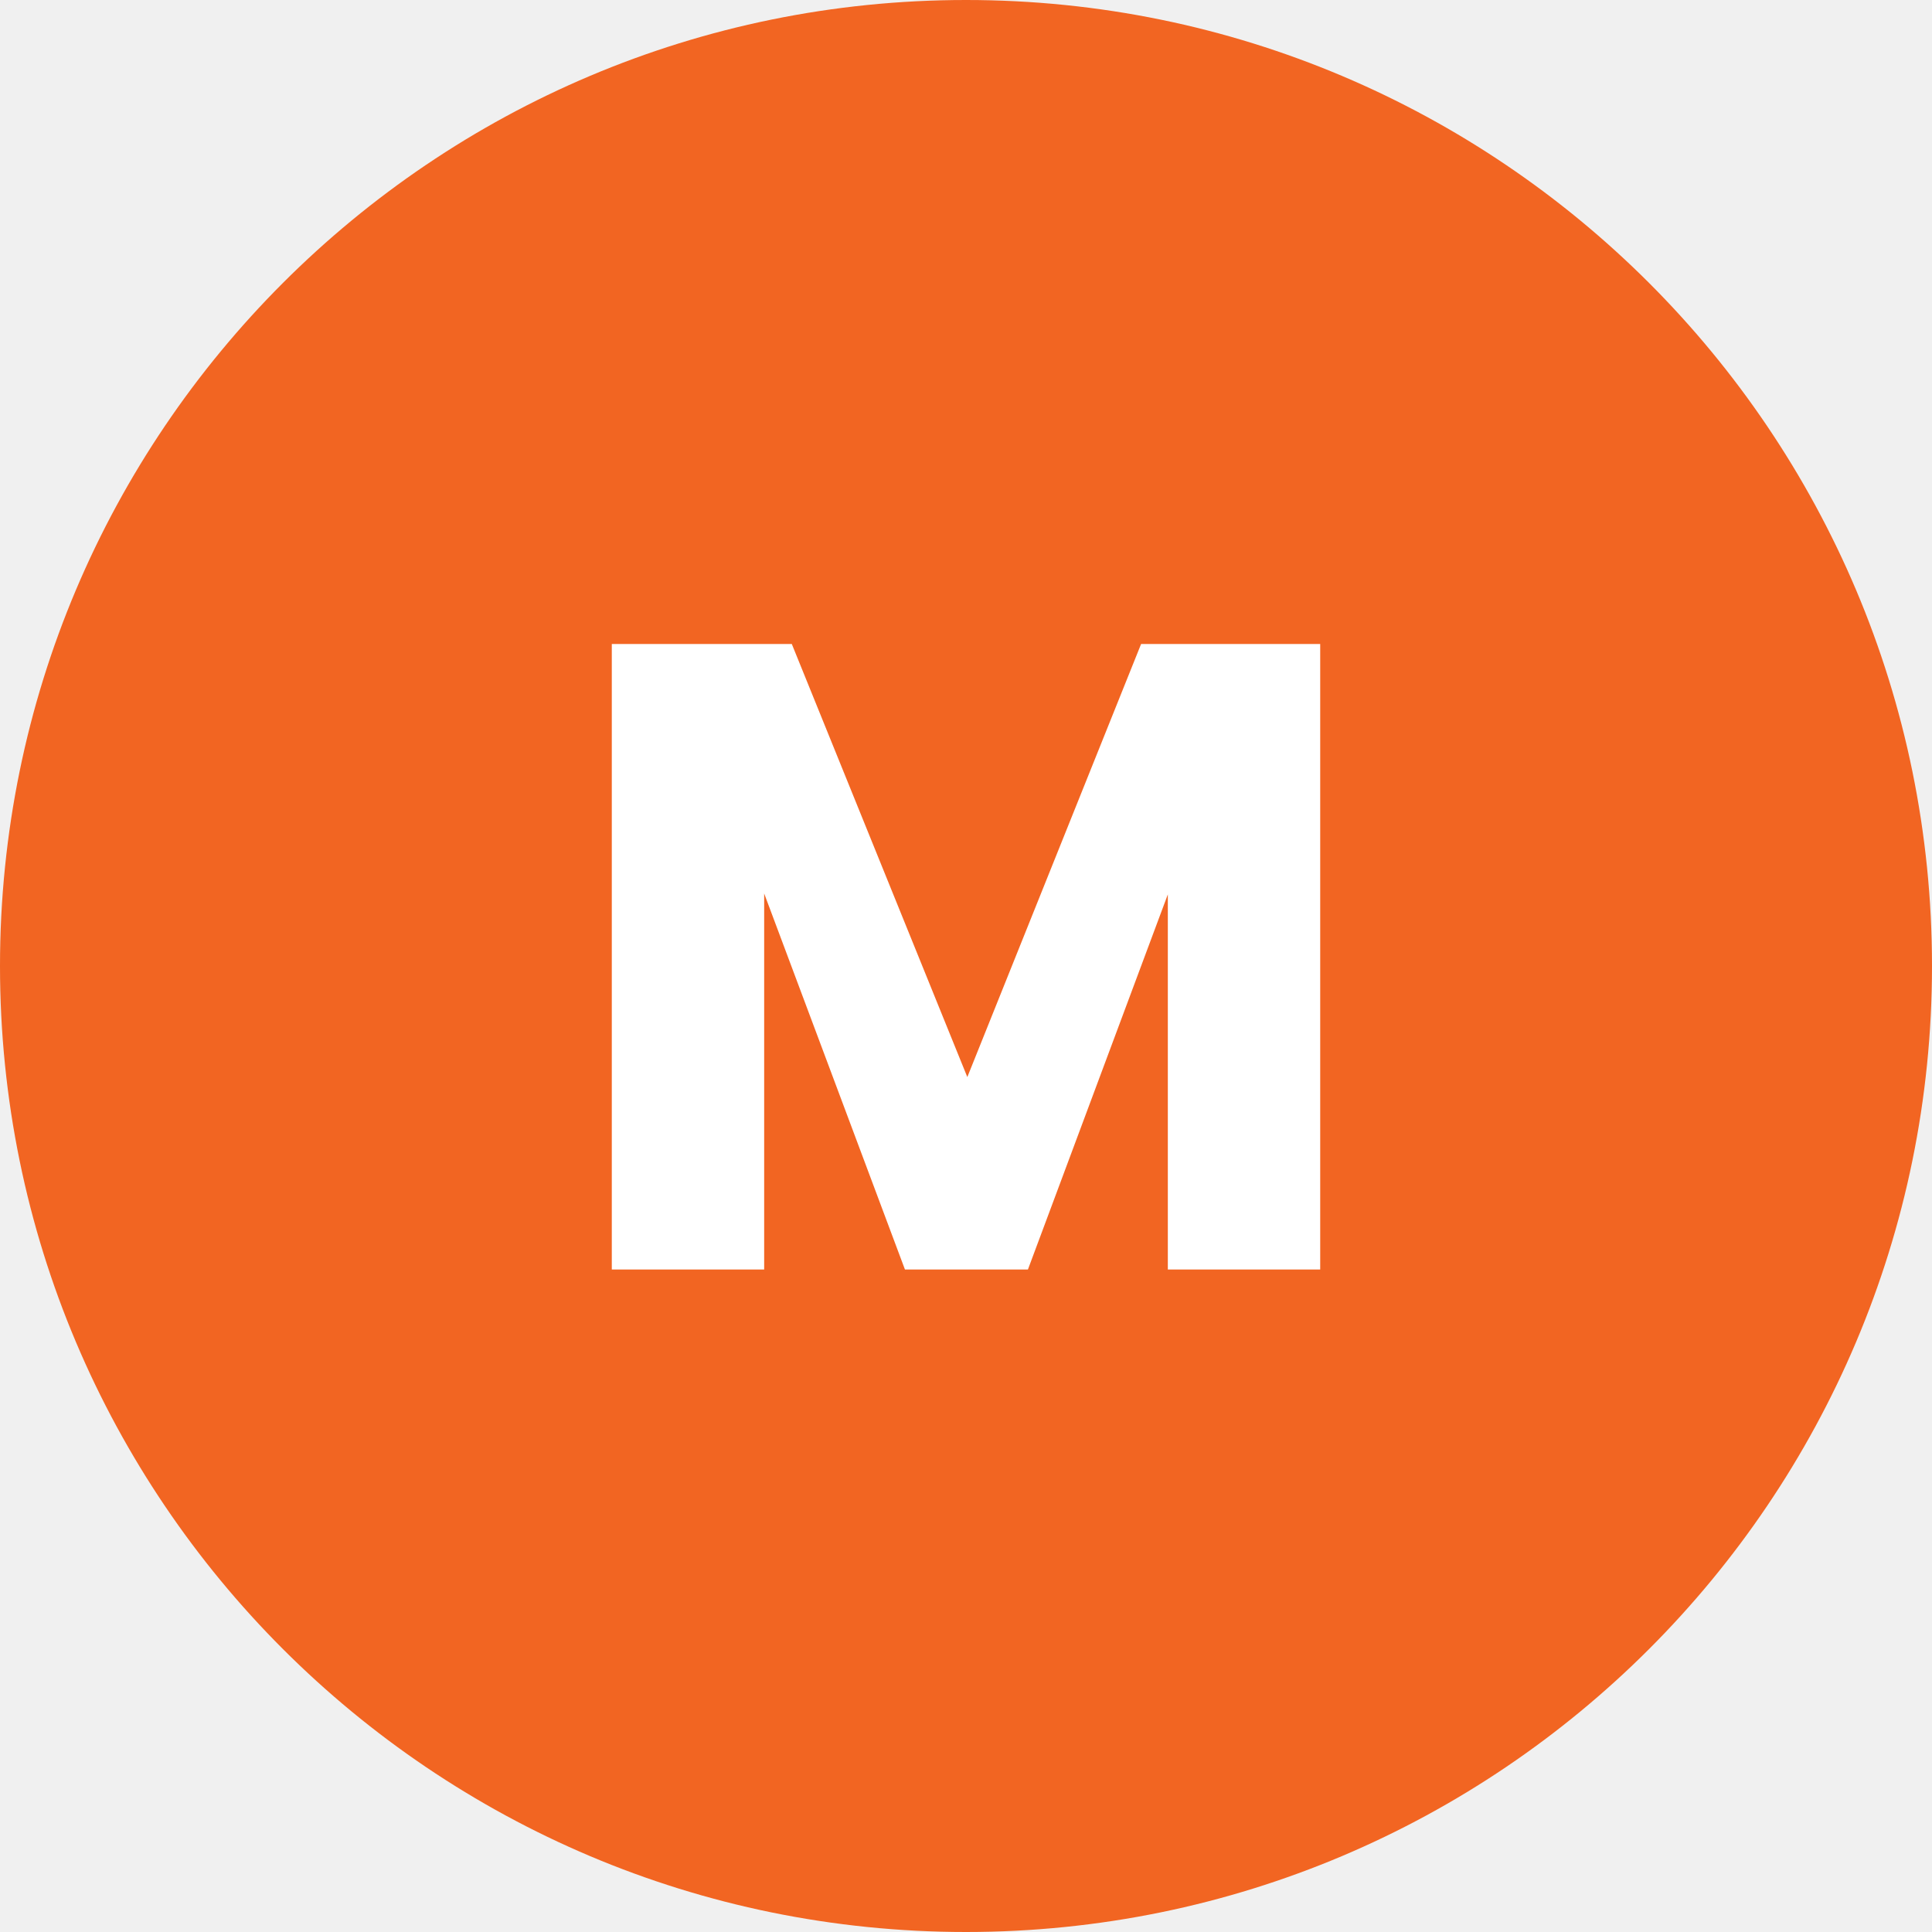
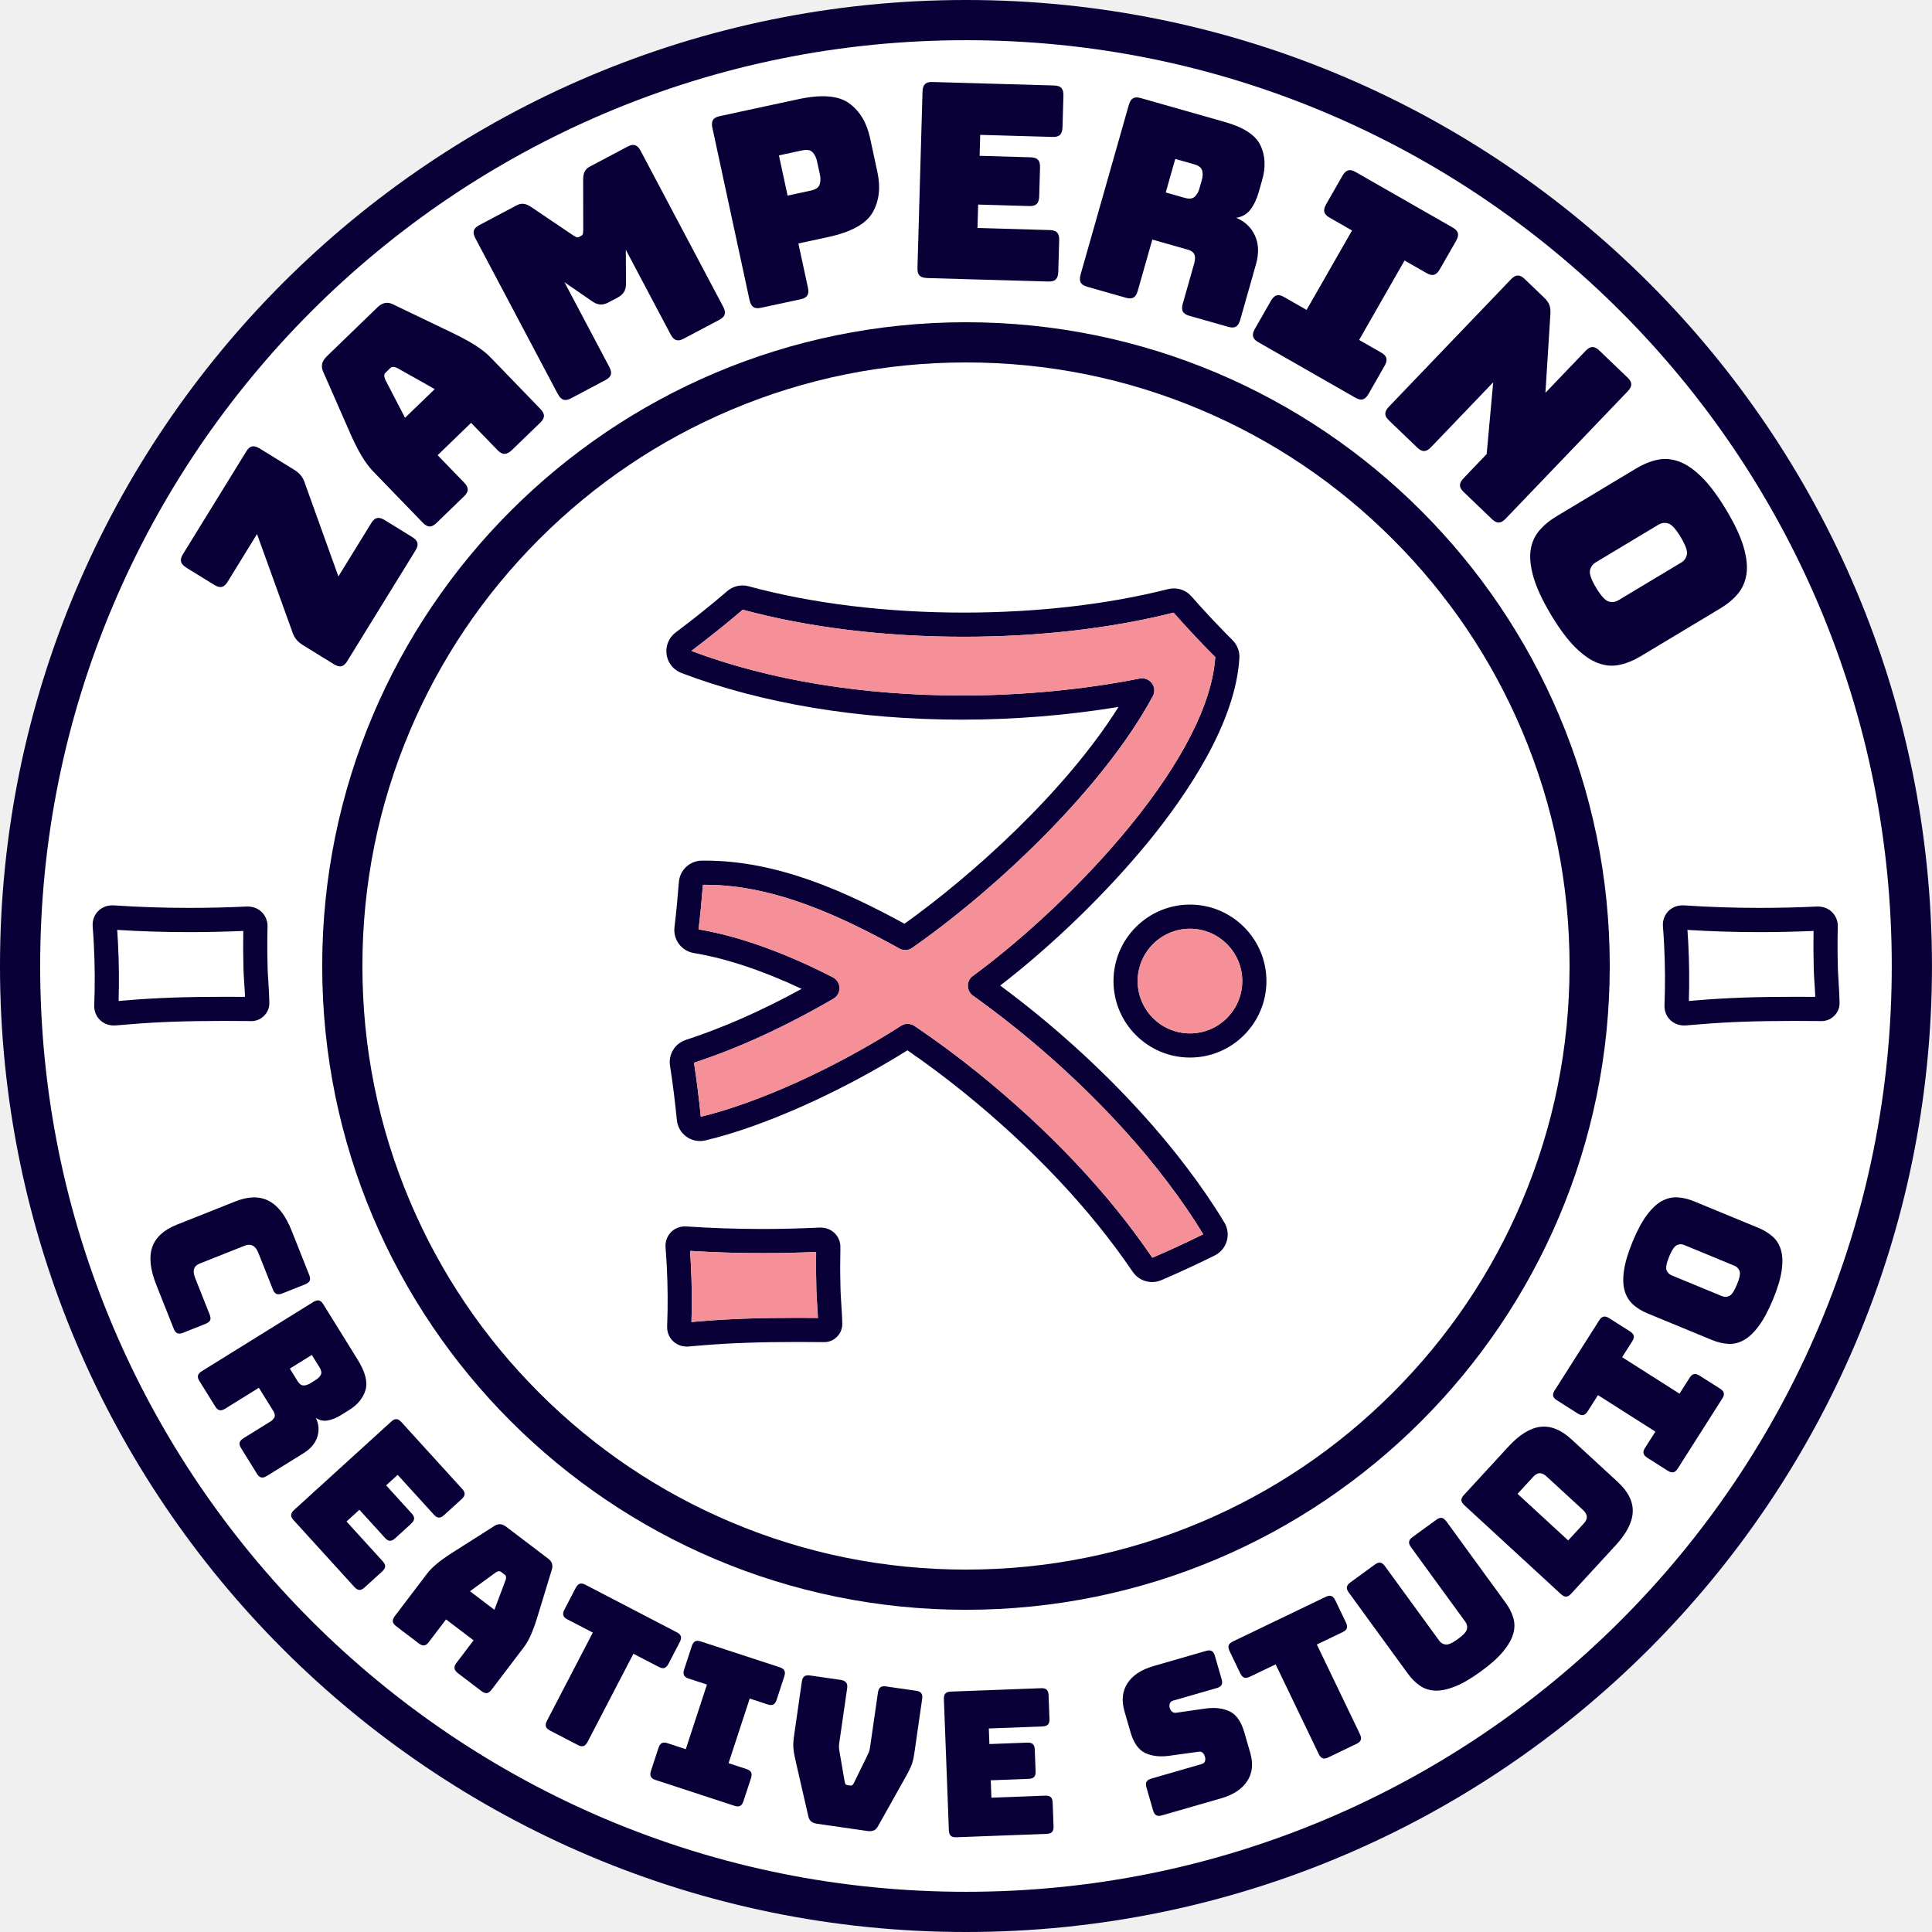
- <svg xmlns="http://www.w3.org/2000/svg" width="60" height="60" viewBox="0 0 60 60" fill="none">
-   <circle cx="30" cy="30" r="30" fill="#F26522" />
-   <path d="M41 20V39.426H36.268V27.776L31.923 39.426H28.104L23.732 27.748V39.426H19V20H24.59L30.041 33.449L35.438 20H41Z" fill="white" />
+ <svg xmlns="http://www.w3.org/2000/svg" id="Layer_2" data-name="Layer 2" viewBox="0 0 520.46 520.47">
+   <defs>
+     <style>
+       .cls-1 {
+         fill: #fff;
+       }
+ 
+       .cls-2 {
+         fill: #080037;
+       }
+ 
+       .cls-3 {
+         fill: #f59098;
+       }
+     </style>
+   </defs>
+   <g id="Layer_4" data-name="Layer 4">
+     <g>
+       <path class="cls-1" d="M490.81,162.84c-12.61-29.79-30.66-56.55-53.65-79.55-22.98-22.99-49.74-41.02-79.53-53.63-30.84-13.05-63.62-19.65-97.4-19.65s-66.56,6.6-97.4,19.65c-29.79,12.61-56.55,30.64-79.55,53.63-22.97,23-41.02,49.76-53.63,79.55-13.05,30.84-19.65,63.61-19.65,97.4s6.6,66.56,19.65,97.4c12.61,29.79,30.66,56.55,53.63,79.53,23,22.99,49.76,41.04,79.55,53.63,30.84,13.05,63.61,19.67,97.4,19.67s66.56-6.62,97.4-19.67c29.79-12.59,56.55-30.64,79.53-53.63,22.99-22.98,41.04-49.74,53.65-79.53,13.03-30.84,19.65-63.62,19.65-97.4s-6.62-66.56-19.65-97.4ZM186.12,340.61c-.07-1.24-.14-2.45-.22-3.63,6.3.4,12.83.61,19.44.61,4.79,0,9.67-.11,14.52-.32-.05,3.34-.04,6.18.04,8.84,0,1.89.13,3.78.25,5.61.07,1.14.15,2.24.19,3.32-1.99-.02-3.84-.03-5.6-.03-10.25,0-18.44.29-25.79.91-.96.07-1.84.15-2.67.22.16-5.2.11-10.42-.16-15.53ZM186.96,286.29c11.92-3.89,24.56-9.69,37.56-17.24,1.04-.61,1.67-1.73,1.63-2.93-.03-1.2-.71-2.29-1.77-2.83-13-6.69-25.51-11.15-36.19-12.92.46-3.85.85-7.88,1.17-12,.23-.01.46-.01.69-.01,18.7,0,36.89,8.68,52.23,17.16.48.27,1.04.42,1.6.42.67,0,1.31-.21,1.86-.59,22.54-15.75,51.32-42.82,64.82-67.79.56-1.02.53-2.23-.06-3.22-.59-1-1.68-1.61-2.83-1.61-.22,0-.44.02-.65.06-15.09,2.99-31.65,4.57-47.89,4.57-26.87,0-52.06-4.15-72.88-12.01,4.93-3.72,9.58-7.45,13.84-11.1,17.57,4.77,38.15,7.29,59.51,7.29,20.19,0,39.74-2.24,56.56-6.5,3.72,4.22,7.49,8.24,11.22,11.97-.78,12.33-8.75,28.11-23.07,45.65-11.74,14.39-27.48,29.4-42.12,40.17l-.16.11c-.84.63-1.31,1.6-1.3,2.65.02,1.04.53,2.02,1.38,2.63,14.77,10.56,28.79,23,40.55,35.98.03.04.07.08.11.11,8.31,9.14,15.89,19.14,21.37,28.19-4.51,2.23-9.12,4.36-13.7,6.33-11.88-17.46-27.72-34.25-47.07-49.89-.04-.04-.08-.07-.12-.09-5.51-4.44-11.04-8.52-16.89-12.47-.54-.37-1.18-.56-1.83-.56s-1.24.17-1.77.51c-17.8,11.4-38.45,20.77-53.97,24.51-.49-5-1.11-9.89-1.83-14.55ZM306.48,264.3c0-7.77,6.32-14.1,14.09-14.1s14.09,6.33,14.09,14.1-6.32,14.09-14.09,14.09-14.09-6.32-14.09-14.09Z" />
+       <path class="cls-2" d="M260.23,0C116.51,0,0,116.51,0,260.24s116.51,260.23,260.23,260.23,260.23-116.51,260.23-260.23S403.95,0,260.23,0ZM467.04,399.67c-8.92,13.21-19.17,25.63-30.46,36.92s-23.71,21.54-36.92,30.46c-13.33,9.01-27.58,16.75-42.36,23-30.74,13-63.4,19.59-97.07,19.59s-66.34-6.59-97.08-19.59c-14.77-6.25-29.03-13.99-42.36-23-13.21-8.92-25.63-19.17-36.92-30.46s-21.53-23.71-30.46-36.92c-9-13.33-16.74-27.58-22.99-42.36-13-30.74-19.6-63.4-19.6-97.07s6.6-66.34,19.6-97.08c6.25-14.77,13.99-29.03,22.99-42.36,8.93-13.21,19.17-25.63,30.46-36.92s23.71-21.54,36.92-30.46c13.33-9.01,27.59-16.74,42.36-22.99,30.74-13,63.4-19.6,97.08-19.6s66.33,6.6,97.07,19.6c14.78,6.25,29.03,13.98,42.36,22.99,13.21,8.92,25.63,19.17,36.92,30.46s21.54,23.71,30.46,36.92c9.01,13.33,16.75,27.59,23,42.36,13,30.74,19.59,63.4,19.59,97.08s-6.59,66.33-19.59,97.07c-6.25,14.78-13.99,29.03-23,42.36Z" />
+       <path class="cls-2" d="M50.15,152.9l7.56,4.66c.79.49,1.47.67,2.03.55.56-.12,1.08-.57,1.55-1.33l7.95-12.91,9.39,26.01c.26.88.62,1.63,1.07,2.24.46.61,1.08,1.16,1.87,1.65l8.37,5.16c.79.49,1.47.67,2.03.55.56-.12,1.08-.57,1.55-1.33l18.44-29.91c.47-.76.63-1.43.49-1.99-.14-.56-.61-1.08-1.4-1.57l-7.43-4.58c-.79-.49-1.47-.67-2.03-.55-.56.12-1.08.57-1.55,1.33l-8.88,14.41-8.92-24.81c-.26-.88-.62-1.63-1.07-2.24-.45-.61-1.1-1.18-1.93-1.69l-9.3-5.74c-.79-.49-1.47-.67-2.03-.55-.56.12-1.08.57-1.55,1.33l-17.1,27.74c-.47.76-.63,1.43-.49,1.99.14.56.61,1.08,1.4,1.57Z" />
+       <path class="cls-2" d="M94.25,116.52c1.09,2.49,2.13,4.57,3.14,6.25,1,1.68,2.01,3.05,3.03,4.11l13.46,13.92c.65.67,1.26,1.01,1.84,1.03.58.02,1.19-.28,1.83-.91l7.49-7.24c.64-.62.97-1.22.97-1.8,0-.58-.32-1.2-.97-1.87l-7.14-7.38,9.01-8.72,7.14,7.38c.65.67,1.27,1,1.89.98.61-.01,1.26-.35,1.94-1l7.69-7.44c.64-.62.97-1.22.97-1.8,0-.58-.32-1.2-.97-1.87l-13.46-13.92c-1.02-1.05-2.35-2.11-4-3.17-1.65-1.06-3.7-2.17-6.14-3.35l-16.01-7.69c-.78-.4-1.52-.54-2.22-.41-.7.13-1.37.51-2.01,1.13l-13.7,13.25c-.68.66-1.09,1.33-1.25,2.02-.15.69-.04,1.44.33,2.23l7.14,16.25ZM103.87,100.39l1.27-1.23c.2-.2.45-.3.74-.31.29,0,.65.08,1.1.27l10.14,5.7-8,7.73-5.36-10.33c-.17-.45-.25-.82-.23-1.1.02-.29.13-.53.33-.73Z" />
+       <path class="cls-2" d="M150.31,106.18c.43.82.93,1.32,1.48,1.5.55.18,1.22.06,2.01-.36l9.33-4.94c.79-.42,1.27-.91,1.43-1.46.16-.55.02-1.24-.41-2.06l-12.08-22.82,7.43,5.11c.76.54,1.49.83,2.19.88.69.05,1.44-.14,2.23-.56l2.5-1.33c.79-.42,1.36-.93,1.71-1.53.35-.6.52-1.37.51-2.3l-.05-9.02,12.08,22.82c.43.82.93,1.32,1.48,1.5.55.18,1.22.06,2.01-.36l9.64-5.1c.79-.42,1.27-.91,1.43-1.46.16-.55.02-1.24-.41-2.06l-22.24-42.01c-.43-.82-.93-1.32-1.48-1.5-.55-.18-1.22-.06-2.01.36l-10.14,5.37c-.67.35-1.14.8-1.42,1.33-.28.53-.42,1.25-.43,2.14l.02,13.52c0,.5-.03.88-.09,1.12-.06.25-.21.44-.46.57l-.56.3c-.25.13-.49.15-.73.06-.24-.09-.56-.28-.98-.56l-11.23-7.58c-.74-.49-1.41-.77-2.01-.84-.6-.07-1.23.07-1.9.42l-10.08,5.34c-.79.42-1.27.91-1.43,1.46-.16.56-.02,1.24.41,2.06l22.24,42.01Z" />
+       <path class="cls-2" d="M201.94,80.87c.2.91.53,1.52,1.01,1.85.48.32,1.16.39,2.04.2l10.73-2.31c.88-.19,1.47-.53,1.77-1.02.3-.49.36-1.19.16-2.1l-2.57-11.9,7.96-1.72c6.28-1.35,10.29-3.57,12.05-6.65,1.75-3.08,2.18-6.7,1.28-10.86l-1.98-9.18c-.9-4.16-2.78-7.28-5.64-9.36-2.87-2.08-7.44-2.45-13.72-1.09l-21.19,4.57c-.88.19-1.47.53-1.77,1.02-.3.49-.36,1.19-.16,2.1l10.02,46.47ZM216.07,40.53c1.34-.29,2.29-.12,2.86.51.57.63.95,1.4,1.15,2.3l.82,3.8c.2.91.16,1.77-.1,2.57-.26.81-1.06,1.35-2.4,1.64l-6.23,1.34-2.33-10.83,6.23-1.34Z" />
+       <path class="cls-2" d="M249.6,74.9l32.86.94c.9.03,1.55-.16,1.97-.57.41-.4.63-1.07.66-2l.25-8.58c.03-.93-.16-1.61-.54-2.03-.39-.43-1.03-.65-1.93-.68l-19.54-.56.18-6.31,13.81.4c.9.03,1.55-.16,1.97-.57.41-.4.63-1.07.66-2l.23-7.85c.03-.93-.16-1.61-.54-2.03-.39-.43-1.03-.65-1.93-.68l-13.81-.4.16-5.65,19.54.56c.9.03,1.55-.16,1.97-.57.41-.4.63-1.07.66-2l.25-8.58c.03-.93-.16-1.61-.54-2.03-.39-.43-1.03-.65-1.93-.68l-32.86-.94c-.9-.03-1.55.16-1.97.57-.41.4-.63,1.07-.66,2l-1.36,47.51c-.03.93.15,1.61.54,2.03.39.43,1.03.65,1.93.68Z" />
+       <path class="cls-2" d="M292.84,77.24l10.49,2.98c.86.25,1.54.22,2.04-.07.5-.29.88-.88,1.13-1.78l3.93-13.83,9.54,2.71c.95.27,1.55.71,1.8,1.31.24.6.22,1.42-.07,2.46l-3.07,10.8c-.25.89-.25,1.6.03,2.11.27.51.84.89,1.7,1.13l10.56,3c.86.25,1.54.22,2.04-.07.5-.29.88-.88,1.13-1.78l4.25-14.96c.84-2.96.76-5.55-.26-7.78-1.01-2.22-2.71-3.82-5.08-4.8,1.58-.21,2.85-.93,3.82-2.16.96-1.23,1.72-2.83,2.29-4.8l.92-3.25c.99-3.48.83-6.59-.48-9.33-1.31-2.74-4.51-4.83-9.59-6.27l-22.69-6.45c-.86-.25-1.55-.22-2.04.07-.5.29-.88.88-1.13,1.78l-13,45.72c-.25.89-.25,1.6.03,2.11.27.51.84.89,1.7,1.13ZM316.62,42.82l5.11,1.45c1.18.34,1.89.88,2.11,1.63s.21,1.6-.06,2.54l-.68,2.4c-.27.94-.7,1.67-1.29,2.19s-1.47.61-2.66.27l-5.11-1.45,2.57-9.03Z" />
+       <path class="cls-2" d="M337.57,90.66c.14.56.6,1.06,1.38,1.51l26.2,14.98c.78.45,1.45.59,2,.43.55-.16,1.06-.65,1.52-1.45l4.33-7.58c.46-.81.62-1.49.48-2.05-.14-.56-.6-1.06-1.38-1.51l-5.96-3.41,12.24-21.4,5.96,3.41c.78.44,1.45.59,2,.43.55-.16,1.06-.65,1.52-1.45l4.41-7.7c.46-.81.62-1.49.48-2.05-.14-.56-.6-1.06-1.38-1.51l-26.2-14.98c-.78-.45-1.45-.59-2-.43-.56.16-1.06.65-1.52,1.45l-4.41,7.7c-.46.81-.62,1.49-.48,2.05.14.56.6,1.06,1.38,1.51l6.09,3.48-12.24,21.4-6.09-3.48c-.78-.45-1.45-.59-2-.43-.56.16-1.06.65-1.52,1.45l-4.33,7.58c-.46.81-.62,1.49-.48,2.05Z" />
+       <path class="cls-2" d="M373.19,111.46c0,.58.33,1.18.98,1.8l7.67,7.35c.65.62,1.26.92,1.84.9.58-.02,1.19-.37,1.83-1.04l16.75-17.48-1.76,19.34-6.24,6.52c-.64.67-.96,1.3-.96,1.87,0,.58.33,1.18.98,1.8l7.67,7.35c.65.62,1.26.92,1.84.9.58-.02,1.19-.37,1.83-1.04l32.88-34.32c.64-.67.96-1.3.96-1.87,0-.58-.33-1.18-.98-1.8l-7.67-7.35c-.65-.62-1.26-.92-1.84-.9-.58.02-1.19.37-1.83,1.04l-10.81,11.28,1.34-21.27c.06-.95-.03-1.76-.29-2.41-.26-.65-.71-1.29-1.36-1.91l-5.32-5.1c-.65-.62-1.26-.92-1.84-.9-.58.02-1.19.37-1.83,1.04l-32.88,34.32c-.64.67-.96,1.3-.96,1.87Z" />
+       <path class="cls-2" d="M414.59,143.04c-1.24,1.49-2,3.27-2.27,5.33-.27,2.06.02,4.52.87,7.37.85,2.85,2.41,6.15,4.67,9.92,2.26,3.77,4.44,6.68,6.54,8.76,2.1,2.07,4.12,3.47,6.07,4.2,1.95.73,3.87.9,5.78.5,1.9-.4,3.81-1.18,5.74-2.33l21.44-12.88c1.93-1.16,3.51-2.48,4.76-3.97,1.24-1.49,2.01-3.27,2.31-5.35.29-2.08.02-4.53-.82-7.36-.84-2.83-2.39-6.12-4.66-9.89-2.26-3.77-4.45-6.69-6.56-8.79-2.11-2.09-4.15-3.5-6.12-4.21-1.97-.72-3.91-.88-5.81-.48-1.9.4-3.82,1.18-5.74,2.33l-21.44,12.88c-1.93,1.16-3.51,2.48-4.76,3.97ZM428.33,153.67c.2-.95.72-1.67,1.56-2.18l16.92-10.16c.8-.48,1.66-.58,2.59-.32.93.27,2.05,1.49,3.37,3.68,1.31,2.19,1.87,3.75,1.67,4.7-.2.95-.7,1.66-1.5,2.14l-16.92,10.16c-.84.5-1.72.62-2.65.35-.93-.27-2.05-1.49-3.37-3.68-1.31-2.19-1.87-3.75-1.67-4.7Z" />
+       <path class="cls-2" d="M56.6,355.69c.18-.39.14-.9-.1-1.52l-3.91-9.84c-.4-1.01-.51-1.84-.31-2.48.19-.64.71-1.13,1.56-1.47l12.06-4.79c.84-.34,1.57-.34,2.19-.02.62.32,1.13.99,1.53,2l3.91,9.84c.25.62.57,1.01.97,1.17.4.16.92.12,1.56-.14l6.13-2.44c.64-.25,1.05-.58,1.23-.97.18-.39.14-.9-.1-1.52l-4.74-11.94c-1.62-4.08-3.68-6.77-6.17-8.06-2.49-1.3-5.49-1.25-9.01.15l-15.76,6.26c-3.51,1.4-5.72,3.42-6.63,6.06-.91,2.64-.55,6.01,1.07,10.08l4.74,11.94c.25.62.57,1.01.97,1.17.4.16.92.12,1.56-.14l6.03-2.4c.64-.25,1.05-.58,1.23-.97Z" />
+       <path class="cls-2" d="M85.48,387.13c.55-1.73.42-3.45-.39-5.18.97.68,2.03.92,3.18.72,1.14-.19,2.36-.69,3.66-1.5l2.13-1.32c2.29-1.42,3.75-3.21,4.4-5.37.65-2.16-.06-4.91-2.14-8.25l-9.25-14.9c-.35-.57-.74-.9-1.16-.99-.42-.09-.92.05-1.51.41l-30.02,18.63c-.59.36-.93.75-1.04,1.17-.11.42.02.91.37,1.47l4.28,6.89c.35.57.74.9,1.16.99.42.09.92-.05,1.51-.41l9.08-5.63,3.89,6.26c.39.63.5,1.17.33,1.62-.17.45-.59.89-1.27,1.31l-7.09,4.4c-.59.36-.93.75-1.04,1.17-.11.42.02.91.37,1.47l4.3,6.94c.35.57.74.9,1.16.99.42.09.92-.05,1.51-.41l9.82-6.09c1.95-1.21,3.2-2.67,3.75-4.4ZM80.16,372.05l-2.08-3.36,5.93-3.68,2.08,3.36c.48.78.6,1.43.35,1.95s-.68.98-1.3,1.37l-1.58.98c-.62.38-1.22.57-1.8.56-.58,0-1.12-.4-1.6-1.18Z" />
+       <path class="cls-2" d="M110.75,410.47c.51-.46.78-.91.81-1.34.03-.43-.18-.89-.63-1.38l-6.91-7.6,3.11-2.83,9.78,10.75c.45.49.89.75,1.32.76.43.01.9-.21,1.41-.68l4.72-4.29c.51-.46.78-.91.81-1.34.03-.43-.18-.89-.63-1.38l-16.44-18.07c-.45-.49-.89-.75-1.32-.76-.43-.01-.9.21-1.41.68l-26.13,23.78c-.51.46-.78.91-.81,1.34-.03.43.18.89.63,1.38l16.44,18.07c.45.49.89.75,1.32.76.43.01.9-.21,1.41-.68l4.72-4.29c.51-.46.78-.91.81-1.34.03-.43-.18-.89-.63-1.38l-9.78-10.75,3.47-3.16,6.91,7.6c.45.49.89.75,1.32.76.43.01.9-.21,1.41-.68l4.32-3.93Z" />
+       <path class="cls-2" d="M148.71,421.22c-.17-.5-.53-.95-1.06-1.35l-11.28-8.57c-.56-.43-1.1-.65-1.63-.69-.53-.03-1.06.13-1.6.5l-11.14,7.08c-1.7,1.08-3.12,2.08-4.24,3.01-1.12.93-2.02,1.82-2.68,2.69l-8.71,11.46c-.42.55-.6,1.04-.55,1.46.05.43.34.84.87,1.25l6.16,4.69c.53.4,1.01.57,1.43.51.42-.06.85-.37,1.26-.92l4.62-6.08,7.42,5.64-4.62,6.08c-.42.55-.59,1.05-.51,1.5.08.45.4.88.96,1.31l6.33,4.81c.53.4,1.01.57,1.43.51.42-.06.85-.37,1.26-.92l8.71-11.46c.66-.87,1.29-1.97,1.88-3.3.59-1.33,1.18-2.96,1.77-4.89l3.85-12.63c.21-.62.22-1.18.05-1.67ZM136.24,425.57l-3.05,8.1-6.58-5,6.99-5.1c.31-.18.57-.27.79-.29.21-.02.4.03.57.16l1.05.8c.17.13.27.3.31.51.04.21.01.49-.07.84Z" />
+       <path class="cls-2" d="M179,449.33c.41-.14.77-.51,1.09-1.12l3.04-5.85c.32-.61.42-1.13.29-1.54-.12-.41-.48-.77-1.07-1.08l-24.67-12.83c-.59-.31-1.09-.39-1.5-.26-.41.14-.77.51-1.09,1.12l-3.04,5.85c-.32.61-.42,1.13-.29,1.54.12.41.48.77,1.07,1.08l6.87,3.57-12.35,23.75c-.32.61-.42,1.13-.29,1.54.12.41.48.77,1.07,1.08l7.57,3.94c.59.31,1.09.39,1.5.26.41-.14.77-.51,1.09-1.12l12.35-23.75,6.87,3.57c.59.31,1.09.39,1.5.26Z" />
+       <path class="cls-2" d="M210.09,449.17l-21.32-6.98c-.63-.21-1.14-.21-1.52-.01-.38.2-.68.63-.89,1.29l-2.05,6.27c-.22.66-.23,1.18-.04,1.56.19.39.6.68,1.23.89l4.95,1.62-5.7,17.41-4.95-1.62c-.63-.21-1.14-.21-1.52-.01-.38.2-.68.63-.89,1.29l-2.02,6.17c-.22.66-.23,1.18-.04,1.56.19.39.6.68,1.23.89l21.32,6.98c.63.21,1.14.21,1.52.01.38-.2.68-.63.89-1.29l2.02-6.17c.21-.66.23-1.18.04-1.56-.19-.39-.6-.68-1.23-.89l-4.85-1.59,5.7-17.41,4.85,1.59c.63.21,1.14.21,1.52.01.38-.2.68-.63.89-1.29l2.05-6.27c.21-.66.23-1.18.04-1.56-.19-.39-.6-.68-1.23-.89Z" />
+       <path class="cls-2" d="M246.85,455.49l-8.18-1.18c-.66-.1-1.16-.01-1.5.25-.34.26-.56.74-.66,1.42l-2.14,14.84c-.05.36-.14.71-.26,1.06-.12.35-.28.71-.48,1.09l-3.55,7.26c-.16.35-.31.57-.47.68-.16.11-.38.14-.65.1l-.57-.08c-.28-.04-.48-.13-.6-.28-.12-.15-.21-.41-.26-.78l-1.36-7.91c-.08-.42-.13-.81-.15-1.18-.02-.37,0-.73.05-1.09l2.15-14.9c.1-.68,0-1.2-.31-1.56-.3-.36-.79-.58-1.45-.68l-8.29-1.19c-.66-.1-1.16-.01-1.5.25-.34.26-.56.74-.66,1.42l-2.05,14.25c-.12.86-.2,1.6-.24,2.2s-.02,1.18.04,1.74c.06.56.15,1.15.28,1.78.12.62.28,1.35.48,2.19l3.2,13.96c.14.72.42,1.24.81,1.55.4.31.93.52,1.59.61l13.55,1.95c.66.1,1.22.05,1.7-.14.47-.19.88-.61,1.22-1.26l7.01-12.49c.43-.75.79-1.4,1.08-1.97.29-.56.55-1.11.77-1.62.22-.52.39-1.07.53-1.66.14-.59.27-1.31.39-2.17l2.05-14.25c.1-.68.02-1.2-.23-1.55-.25-.35-.71-.57-1.37-.67Z" />
+       <path class="cls-2" d="M283.06,484.15c-.31-.3-.8-.43-1.46-.41l-14.52.55-.18-4.69,10.26-.39c.67-.03,1.14-.2,1.43-.52.29-.32.42-.82.39-1.52l-.22-5.83c-.03-.69-.19-1.18-.5-1.48-.31-.3-.8-.43-1.46-.41l-10.26.39-.16-4.2,14.52-.55c.67-.03,1.14-.2,1.43-.52.29-.32.42-.82.39-1.52l-.24-6.37c-.03-.69-.19-1.18-.5-1.48-.31-.3-.8-.43-1.46-.41l-24.42.92c-.67.03-1.14.2-1.43.52-.29.32-.42.83-.39,1.52l1.34,35.31c.03.69.19,1.18.5,1.48.31.3.8.43,1.46.41l24.42-.92c.67-.03,1.14-.2,1.43-.52.29-.32.42-.82.39-1.52l-.24-6.37c-.03-.69-.19-1.18-.5-1.48Z" />
+       <path class="cls-2" d="M335.21,466.68c-.85-2.93-2.18-4.82-3.99-5.66-1.81-.84-3.95-1.09-6.41-.76l-7.84,1.13c-.45.09-.84.01-1.16-.23-.33-.25-.56-.6-.69-1.05-.13-.45-.12-.86.03-1.23.15-.36.44-.61.88-.74l11.79-3.4c.64-.18,1.06-.47,1.26-.85.2-.38.21-.9.01-1.56l-1.8-6.23c-.19-.66-.47-1.1-.85-1.32-.37-.21-.88-.23-1.52-.04l-14.17,4.09c-3.27.94-5.61,2.48-7,4.6-1.4,2.12-1.67,4.67-.81,7.64l1.59,5.5c.85,2.93,2.17,4.82,3.96,5.67,1.8.84,3.93,1.1,6.39.77l7.91-1.09c.45-.09.82-.03,1.12.19.3.22.54.62.71,1.21.12.42.11.81-.02,1.17-.13.36-.42.6-.86.73l-13.61,3.93c-.64.19-1.06.47-1.26.85-.2.38-.21.9-.01,1.57l1.77,6.13c.19.66.47,1.1.85,1.32.37.21.88.23,1.52.04l15.99-4.61c3.24-.93,5.56-2.46,6.98-4.59,1.41-2.13,1.69-4.68.84-7.65l-1.59-5.5Z" />
+       <path class="cls-2" d="M354.75,443.02l6.98-3.35c.6-.29.97-.64,1.1-1.05.13-.41.05-.92-.25-1.55l-2.86-5.95c-.3-.62-.65-1.01-1.05-1.16-.4-.15-.91-.08-1.51.21l-25.06,12.05c-.6.29-.97.64-1.1,1.05-.14.41-.05.92.25,1.55l2.86,5.95c.3.62.65,1.01,1.05,1.16.4.15.9.08,1.51-.21l6.98-3.35,11.6,24.13c.3.62.65,1.01,1.05,1.16.4.15.9.08,1.51-.21l7.69-3.7c.6-.29.97-.64,1.1-1.05.13-.41.05-.92-.25-1.55l-11.6-24.13Z" />
+       <path class="cls-2" d="M405.54,431.68l-15.89-21.82c-.41-.56-.82-.87-1.24-.95-.42-.07-.9.09-1.44.48l-6.47,4.71c-.54.39-.84.8-.9,1.23-.06.43.11.92.52,1.48l14.64,20.1c.43.59.57,1.23.44,1.94-.14.71-.96,1.61-2.46,2.7-1.48,1.08-2.57,1.57-3.29,1.48-.71-.09-1.29-.42-1.71-1.01l-14.64-20.1c-.41-.56-.82-.87-1.24-.95-.42-.07-.9.09-1.44.48l-6.68,4.87c-.54.39-.84.8-.9,1.23-.06.43.11.92.52,1.48l15.89,21.82c.98,1.35,2.07,2.44,3.26,3.26,1.19.82,2.55,1.27,4.1,1.33,1.55.07,3.33-.3,5.35-1.1,2.02-.8,4.35-2.16,6.99-4.08,2.64-1.92,4.65-3.72,6.03-5.41s2.28-3.27,2.69-4.76c.41-1.49.41-2.93-.01-4.31-.42-1.38-1.12-2.75-2.11-4.1Z" />
+       <path class="cls-2" d="M435.83,399.24l-12.52-11.52c-2.78-2.56-5.56-3.67-8.34-3.34-2.78.33-5.65,2.11-8.62,5.34l-12.02,13.06c-.45.49-.66.95-.64,1.38.03.43.29.88.8,1.34l26,23.93c.51.47.98.7,1.41.69.43,0,.87-.26,1.32-.75l12.02-13.06c2.97-3.23,4.51-6.24,4.61-9.03.1-2.79-1.24-5.47-4.02-8.03ZM426.7,410.37l-4.24,4.61-13.64-12.55,4.24-4.61c.57-.62,1.15-.94,1.73-.95.58-.01,1.21.29,1.87.9l9.75,8.97c.67.62,1.03,1.22,1.07,1.81.05.59-.21,1.2-.78,1.82Z" />
+       <path class="cls-2" d="M463.35,374.08l-5.48-3.48c-.58-.37-1.08-.51-1.51-.43-.42.09-.81.41-1.17.97l-2.74,4.31-15.46-9.83,2.74-4.31c.36-.56.49-1.05.39-1.47-.1-.42-.44-.81-1.03-1.18l-5.57-3.54c-.58-.37-1.08-.51-1.51-.43-.42.09-.81.41-1.17.97l-12.04,18.93c-.36.56-.49,1.05-.39,1.47.1.42.44.81,1.03,1.18l5.57,3.54c.58.37,1.09.51,1.51.43.42-.09.81-.41,1.17-.97l2.8-4.4,15.46,9.83-2.8,4.4c-.36.56-.49,1.05-.39,1.47.1.42.44.81,1.03,1.18l5.48,3.48c.58.37,1.09.51,1.51.43.42-.09.81-.41,1.17-.97l12.04-18.93c.36-.56.49-1.05.39-1.47-.1-.42-.44-.81-1.03-1.18Z" />
+       <path class="cls-2" d="M477.53,333.12c-1.08-.96-2.39-1.76-3.94-2.39l-17.19-7.09c-1.55-.64-3.04-1-4.48-1.08-1.44-.08-2.85.25-4.22.99-1.37.75-2.71,2-4.03,3.75-1.31,1.76-2.59,4.14-3.84,7.16-1.25,3.02-2.02,5.62-2.34,7.81-.31,2.19-.25,4.03.2,5.52.45,1.49,1.21,2.72,2.29,3.68,1.08.96,2.39,1.76,3.94,2.39l17.19,7.09c1.55.64,3.04,1,4.48,1.08,1.44.08,2.84-.25,4.19-1.01,1.35-.75,2.69-2.01,4.01-3.79,1.32-1.77,2.6-4.17,3.85-7.18,1.25-3.02,2.02-5.61,2.33-7.78.31-2.17.25-4-.18-5.49-.43-1.49-1.18-2.71-2.26-3.67ZM467.92,346.05c-.72,1.75-1.41,2.78-2.07,3.08-.65.3-1.32.31-1.99.03l-13.56-5.6c-.64-.26-1.08-.73-1.34-1.41-.25-.67-.02-1.89.71-3.64.72-1.75,1.41-2.78,2.07-3.08s1.3-.32,1.94-.05l13.56,5.6c.67.28,1.13.75,1.39,1.43s.02,1.89-.71,3.64Z" />
+       <path class="cls-2" d="M260.23,86.81c-95.78,0-173.43,77.64-173.43,173.43s77.65,173.43,173.43,173.43,173.43-77.65,173.43-173.43-77.65-173.43-173.43-173.43ZM375.2,375.21c-14.93,14.94-32.32,26.67-51.68,34.85-20.04,8.48-41.34,12.78-63.29,12.78s-43.25-4.3-63.29-12.78c-19.36-8.18-36.75-19.91-51.69-34.85-14.93-14.93-26.66-32.32-34.85-51.68-8.48-20.04-12.77-41.34-12.77-63.29s4.29-43.25,12.77-63.29c8.19-19.36,19.92-36.75,34.85-51.69,14.94-14.94,32.33-26.66,51.69-34.85,20.04-8.48,41.33-12.77,63.29-12.77s43.25,4.29,63.29,12.77c19.36,8.19,36.75,19.91,51.68,34.85,14.94,14.94,26.67,32.33,34.86,51.69,8.47,20.04,12.77,41.33,12.77,63.29s-4.3,43.25-12.77,63.29c-8.19,19.36-19.92,36.75-34.86,51.68Z" />
+       <path class="cls-2" d="M320.57,243.69c-11.36,0-20.6,9.25-20.6,20.61s9.24,20.6,20.6,20.6,20.6-9.24,20.6-20.6-9.24-20.61-20.6-20.61ZM320.57,278.39c-7.77,0-14.09-6.32-14.09-14.09s6.32-14.1,14.09-14.1,14.09,6.33,14.09,14.1-6.32,14.09-14.09,14.09Z" />
+       <path class="cls-3" d="M334.66,264.3c0,7.77-6.32,14.09-14.09,14.09s-14.09-6.32-14.09-14.09,6.32-14.1,14.09-14.1,14.09,6.33,14.09,14.1Z" />
+       <path class="cls-2" d="M309.36,226.78c10.61-13.01,23.49-32.16,24.52-49.49.11-1.79-.56-3.55-1.84-4.83-3.68-3.67-7.41-7.64-11.09-11.82-1.19-1.36-2.91-2.13-4.71-2.13-.52,0-1.04.06-1.55.19-16.33,4.14-35.38,6.33-55.09,6.33-20.84,0-40.87-2.45-57.92-7.09-.54-.15-1.1-.22-1.66-.22-1.49,0-2.94.53-4.08,1.51-4.26,3.66-8.94,7.41-13.92,11.15-1.83,1.38-2.77,3.64-2.45,5.91.29,2.09,1.6,3.88,3.51,4.79.15.08.32.15.49.22,21.62,8.22,47.75,12.57,75.56,12.57,14.15,0,28.65-1.18,42.2-3.43-14.48,23.03-39.58,45.49-57.67,58.41-15.56-8.49-34-17-53.61-17-.33,0-.66,0-1,0-3.27.05-5.92,2.55-6.17,5.82-.32,4.17-.71,8.25-1.18,12.13-.4,3.35,1.91,6.4,5.24,6.95,8.56,1.4,18.53,4.71,29.02,9.64-10.79,5.91-21.28,10.53-31.2,13.76-2.95.96-4.74,3.88-4.26,6.95.73,4.66,1.34,9.57,1.84,14.6.31,3.25,3,5.69,6.25,5.69.49,0,.98-.05,1.45-.17,15.63-3.71,36.39-12.98,54.42-24.27,5.1,3.51,9.95,7.13,14.81,11.04.07.05.13.1.19.15,18.82,15.24,34.19,31.55,45.69,48.48,1.17,1.73,3.12,2.76,5.21,2.76.85,0,1.68-.17,2.47-.5,4.82-2.07,9.66-4.31,14.4-6.66,1.58-.78,2.76-2.19,3.25-3.87.5-1.69.26-3.51-.64-5.01-5.72-9.5-13.66-19.99-22.36-29.53-.05-.06-.11-.13-.17-.18-11.06-12.18-24.11-23.94-37.86-34.13,14.01-10.78,28.8-25.12,39.91-38.73ZM262.19,262.83l-.16.11c-.84.63-1.31,1.6-1.3,2.65.02,1.04.53,2.02,1.38,2.63,14.77,10.56,28.79,23,40.55,35.98.03.04.07.08.11.11,8.31,9.14,15.89,19.14,21.37,28.19-4.51,2.23-9.12,4.36-13.7,6.33-11.88-17.46-27.72-34.25-47.07-49.89-.04-.04-.08-.07-.12-.09-5.51-4.44-11.04-8.52-16.89-12.47-.54-.37-1.18-.56-1.83-.56s-1.24.17-1.77.51c-17.8,11.4-38.45,20.77-53.97,24.51-.49-5-1.11-9.89-1.83-14.55,11.92-3.89,24.56-9.69,37.56-17.24,1.04-.61,1.67-1.73,1.63-2.93-.03-1.2-.71-2.29-1.77-2.83-13-6.69-25.51-11.15-36.19-12.92.46-3.85.85-7.88,1.17-12,.23-.01.46-.01.69-.01,18.7,0,36.89,8.68,52.23,17.16.48.27,1.04.42,1.6.42.67,0,1.31-.21,1.86-.59,22.54-15.75,51.32-42.82,64.82-67.79.56-1.02.53-2.23-.06-3.22-.59-1-1.68-1.61-2.83-1.61-.22,0-.44.02-.65.06-15.09,2.99-31.65,4.57-47.89,4.57-26.87,0-52.06-4.15-72.88-12.01,4.93-3.72,9.58-7.45,13.84-11.1,17.57,4.77,38.15,7.29,59.51,7.29,20.19,0,39.74-2.24,56.56-6.5,3.72,4.22,7.49,8.24,11.22,11.97-.78,12.33-8.75,28.11-23.07,45.65-11.74,14.39-27.48,29.4-42.12,40.17Z" />
+       <path class="cls-3" d="M302.77,304.31c8.31,9.14,15.89,19.14,21.37,28.19-4.51,2.23-9.12,4.36-13.7,6.33-11.88-17.46-27.72-34.25-47.07-49.89-.04-.04-.08-.07-.12-.09-5.51-4.44-11.04-8.52-16.89-12.47-.54-.37-1.18-.56-1.83-.56s-1.24.17-1.77.51c-17.8,11.4-38.45,20.77-53.97,24.51-.49-5-1.11-9.89-1.83-14.55,11.92-3.89,24.56-9.69,37.56-17.24,1.04-.61,1.67-1.73,1.63-2.93-.03-1.2-.71-2.29-1.77-2.83-13-6.69-25.51-11.15-36.19-12.92.46-3.85.85-7.88,1.17-12,.23-.01.46-.01.69-.01,18.7,0,36.89,8.68,52.23,17.16.48.27,1.04.42,1.6.42.67,0,1.31-.21,1.86-.59,22.54-15.75,51.32-42.82,64.82-67.79.56-1.02.53-2.23-.06-3.22-.59-1-1.68-1.61-2.83-1.61-.22,0-.44.02-.65.06-15.09,2.99-31.65,4.57-47.89,4.57-26.87,0-52.06-4.15-72.88-12.01,4.93-3.72,9.58-7.45,13.84-11.1,17.57,4.77,38.15,7.29,59.51,7.29,20.19,0,39.74-2.24,56.56-6.5,3.72,4.22,7.49,8.24,11.22,11.97-.78,12.33-8.75,28.11-23.07,45.65-11.74,14.39-27.48,29.4-42.12,40.17l-.16.11c-.84.63-1.31,1.6-1.3,2.65.02,1.04.53,2.02,1.38,2.63,14.77,10.56,28.79,23,40.55,35.98.03.04.07.08.11.11Z" />
+       <path class="cls-2" d="M226.64,351.29c-.11-1.73-.23-3.53-.23-5.22v-.12c-.09-2.93-.09-6.1-.01-9.96v-.12c0-2.29-1.65-4.79-4.75-5.14-.18-.02-.36-.03-.53-.03h-.23c-5.19.25-10.42.38-15.55.38-6.9,0-13.71-.23-20.23-.67-.18-.02-.36-.03-.52-.03-1.56,0-2.97.61-3.97,1.71-.98,1.09-1.45,2.52-1.32,4.03.12,1.52.23,3.15.32,4.83.28,5.35.32,10.82.11,16.23-.08,1.48.41,2.87,1.38,3.91.99,1.08,2.39,1.67,3.92,1.67.22,0,.45,0,.65-.04,1.07-.09,2.31-.2,3.78-.31,7.19-.6,15.22-.89,25.29-.89,2.25,0,4.62.02,7.26.04h.05c1.16,0,2.28-.42,3.15-1.18l.07-.07c1.04-.91,1.63-2.23,1.62-3.61-.02-1.83-.14-3.65-.26-5.41ZM214.74,355.01c-10.25,0-18.44.29-25.79.91-.96.07-1.84.15-2.67.22.16-5.2.11-10.42-.16-15.53-.07-1.24-.14-2.45-.22-3.63,6.3.4,12.83.61,19.44.61,4.79,0,9.67-.11,14.52-.32-.05,3.34-.04,6.18.04,8.84,0,1.89.13,3.78.25,5.61.07,1.14.15,2.24.19,3.32-1.99-.02-3.84-.03-5.6-.03Z" />
+       <path class="cls-3" d="M220.34,355.04c-1.99-.02-3.84-.03-5.6-.03-10.25,0-18.44.29-25.79.91-.96.07-1.84.15-2.67.22.16-5.2.11-10.42-.16-15.53-.07-1.24-.14-2.45-.22-3.63,6.3.4,12.83.61,19.44.61,4.79,0,9.67-.11,14.52-.32-.05,3.34-.04,6.18.04,8.84,0,1.89.13,3.78.25,5.61.07,1.14.15,2.24.19,3.32Z" />
+       <path class="cls-2" d="M495.33,264.81c-.11-1.74-.23-3.53-.24-5.22,0-.04,0-.09,0-.13-.08-2.93-.09-6.09,0-9.96v-.12c-.01-2.29-1.65-4.8-4.75-5.14-.18-.02-.35-.03-.53-.03-.08,0-.15,0-.23,0-5.19.25-10.42.37-15.55.37-6.9,0-13.72-.23-20.23-.67-.18-.02-.36-.02-.52-.02-1.56,0-2.97.61-3.97,1.71-.98,1.08-1.45,2.52-1.32,4.02.12,1.53.23,3.15.31,4.84.28,5.35.32,10.82.11,16.23-.08,1.48.4,2.87,1.37,3.91,1,1.07,2.39,1.66,3.92,1.66.22,0,.45-.01.65-.03,1.08-.1,2.32-.2,3.79-.31,7.19-.61,15.22-.89,25.29-.89,2.25,0,4.62.01,7.26.04h.05c1.16,0,2.28-.42,3.15-1.19l.07-.07c1.04-.91,1.63-2.23,1.61-3.61-.02-1.82-.14-3.64-.25-5.4ZM483.42,268.53c-10.24,0-18.44.29-25.78.91-.96.07-1.84.14-2.67.22.16-5.2.11-10.41-.16-15.52-.06-1.24-.14-2.46-.22-3.63,6.3.4,12.84.6,19.45.6,4.79,0,9.67-.11,14.52-.32-.05,3.34-.04,6.18.03,8.84,0,1.89.13,3.78.25,5.61.08,1.14.15,2.23.19,3.31-1.99-.02-3.83-.02-5.6-.02Z" />
+       <path class="cls-2" d="M67.68,275.08h.05c1.16,0,2.28-.42,3.15-1.19l.07-.07c1.04-.91,1.63-2.23,1.61-3.61-.02-1.82-.14-3.64-.25-5.4-.11-1.74-.23-3.53-.24-5.22,0-.04,0-.09,0-.13-.08-2.93-.09-6.09,0-9.96v-.12c-.01-2.29-1.65-4.8-4.75-5.14-.18-.02-.35-.03-.53-.03-.08,0-.15,0-.23,0-5.19.25-10.42.37-15.55.37-6.9,0-13.72-.23-20.23-.67-.18-.02-.36-.02-.52-.02-1.56,0-2.97.61-3.97,1.71-.98,1.08-1.45,2.52-1.32,4.02.12,1.53.23,3.15.31,4.84.28,5.35.32,10.82.11,16.23-.08,1.48.4,2.87,1.37,3.91,1,1.07,2.39,1.66,3.92,1.66.22,0,.45-.01.65-.03,1.08-.1,2.32-.2,3.79-.31,7.19-.61,15.22-.89,25.29-.89,2.25,0,4.62.01,7.26.04ZM34.62,269.44c-.96.07-1.84.14-2.67.22.16-5.2.11-10.41-.16-15.52-.06-1.24-.14-2.46-.22-3.63,6.3.4,12.84.6,19.45.6,4.79,0,9.67-.11,14.52-.32-.05,3.34-.04,6.18.03,8.84,0,1.89.13,3.78.25,5.61.08,1.14.15,2.23.19,3.31-1.99-.02-3.83-.02-5.6-.02-10.24,0-18.44.29-25.78.91Z" />
+     </g>
+   </g>
</svg>
